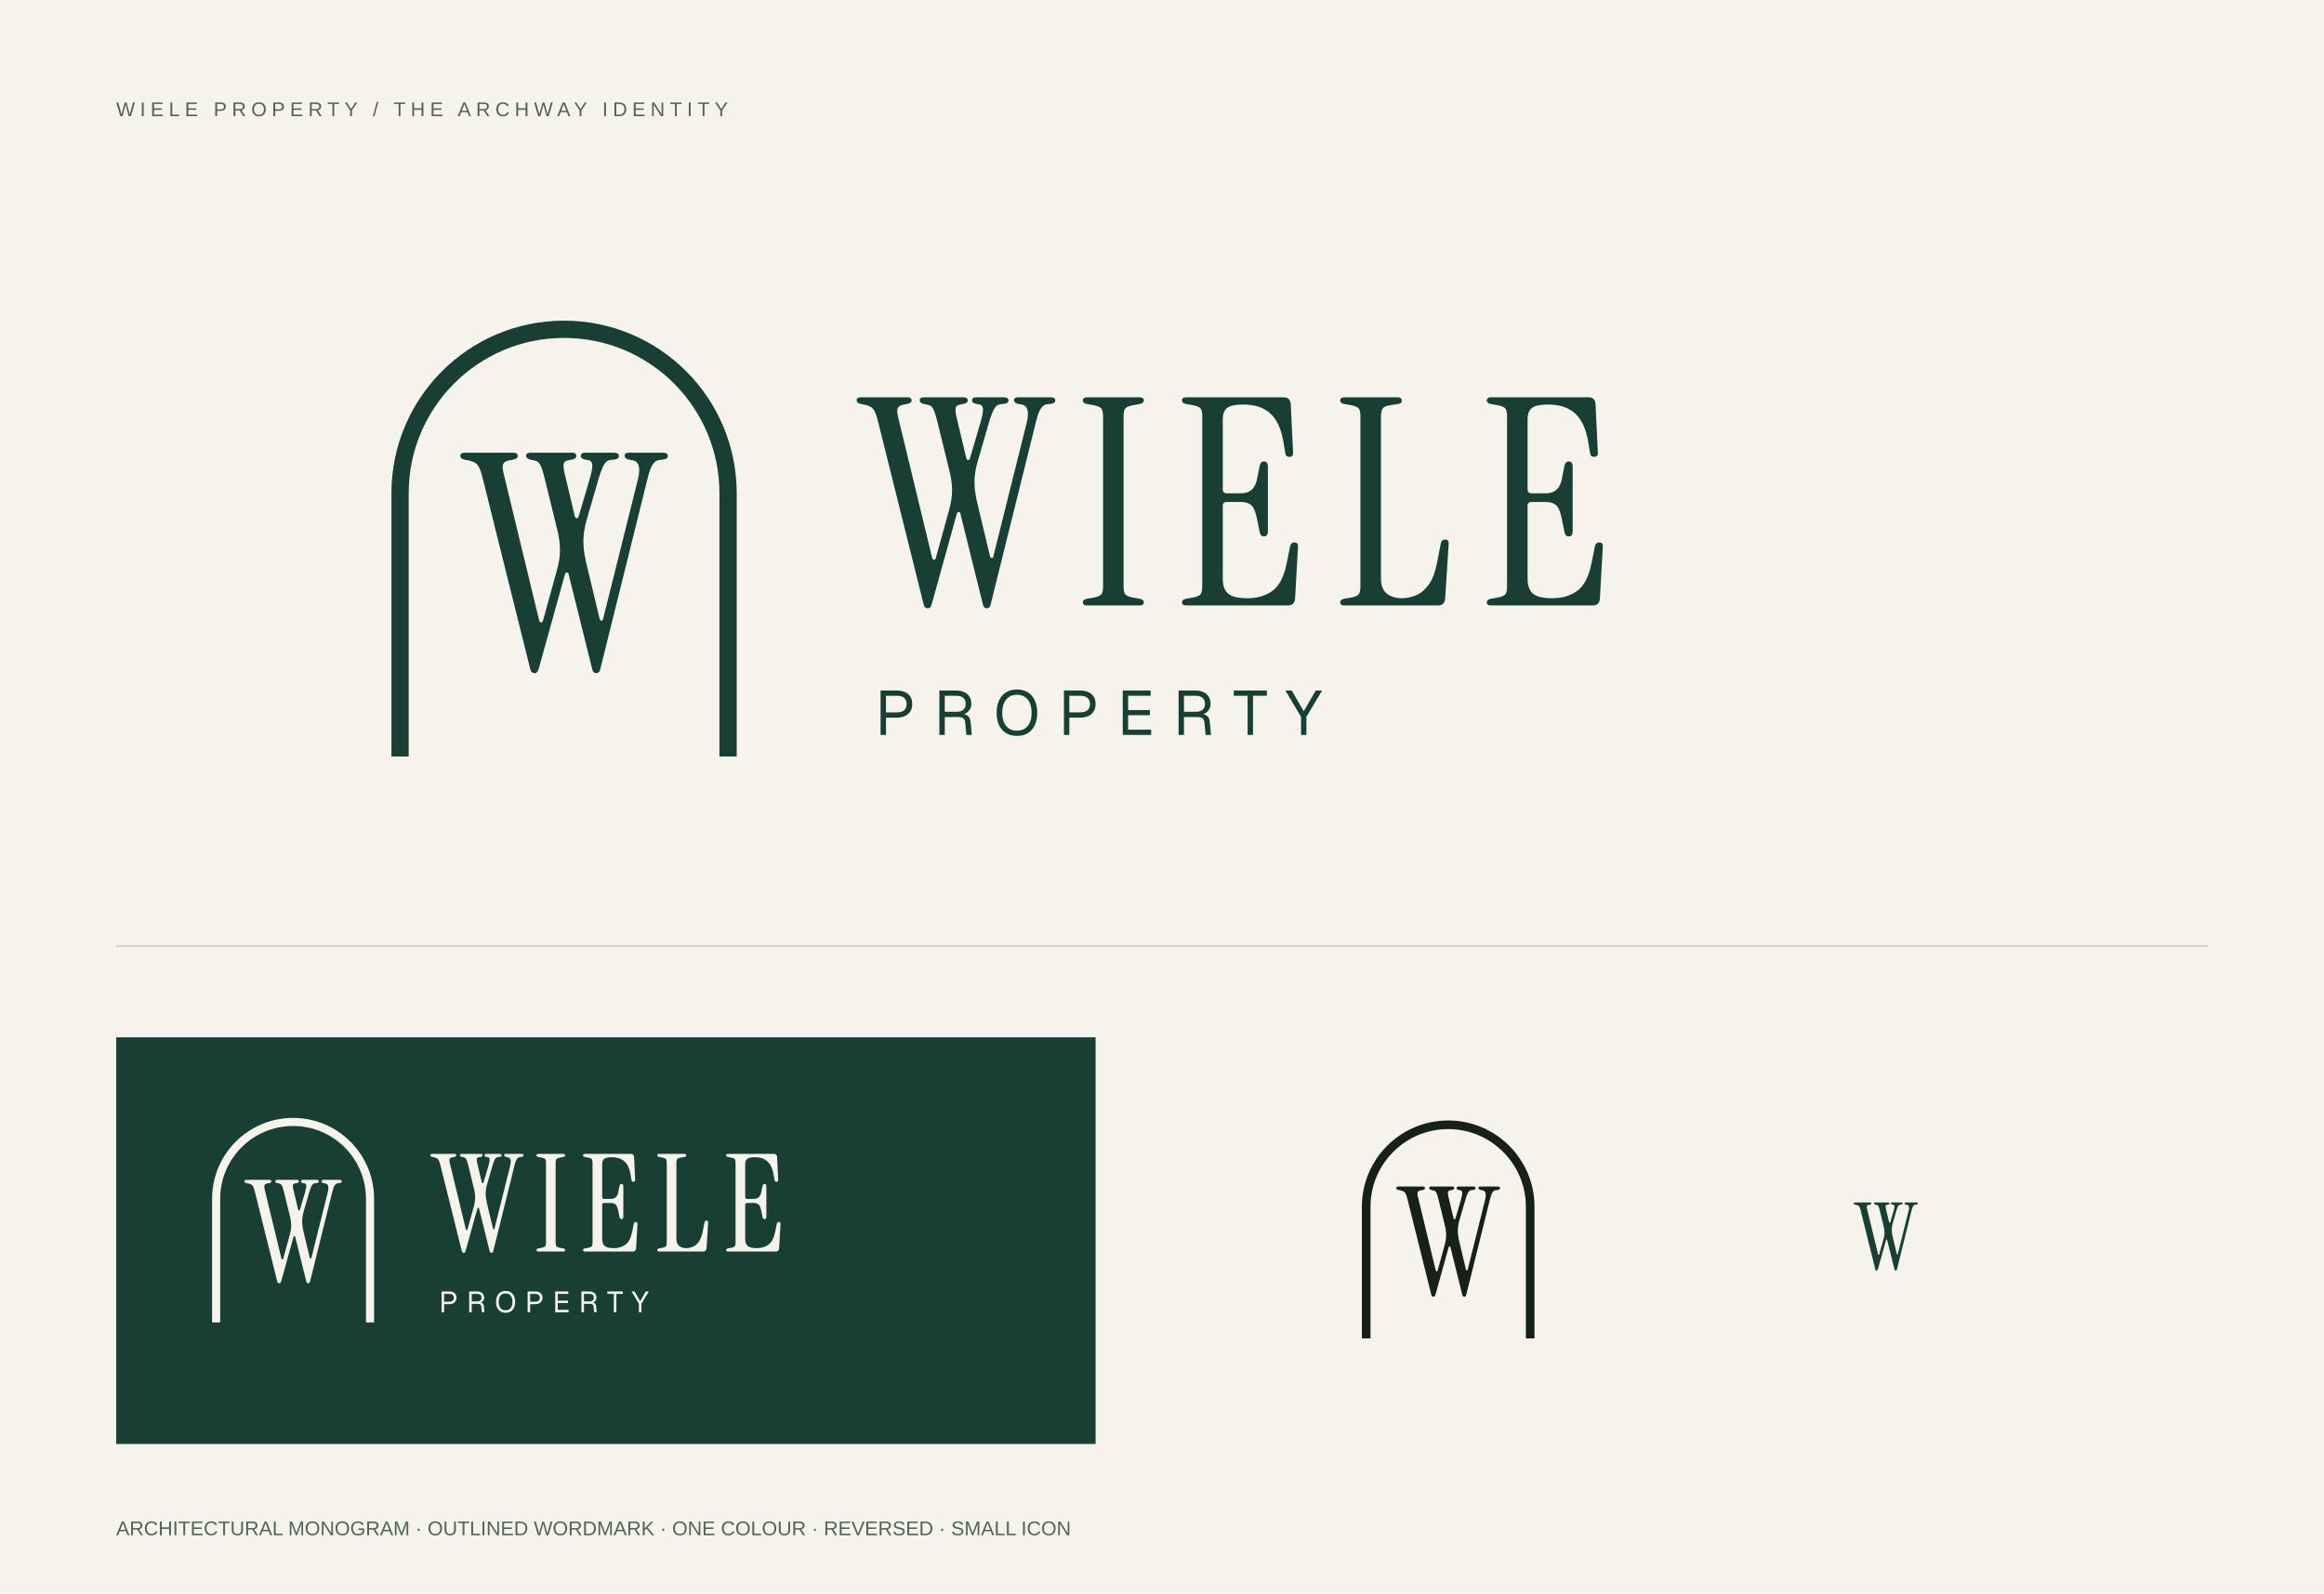
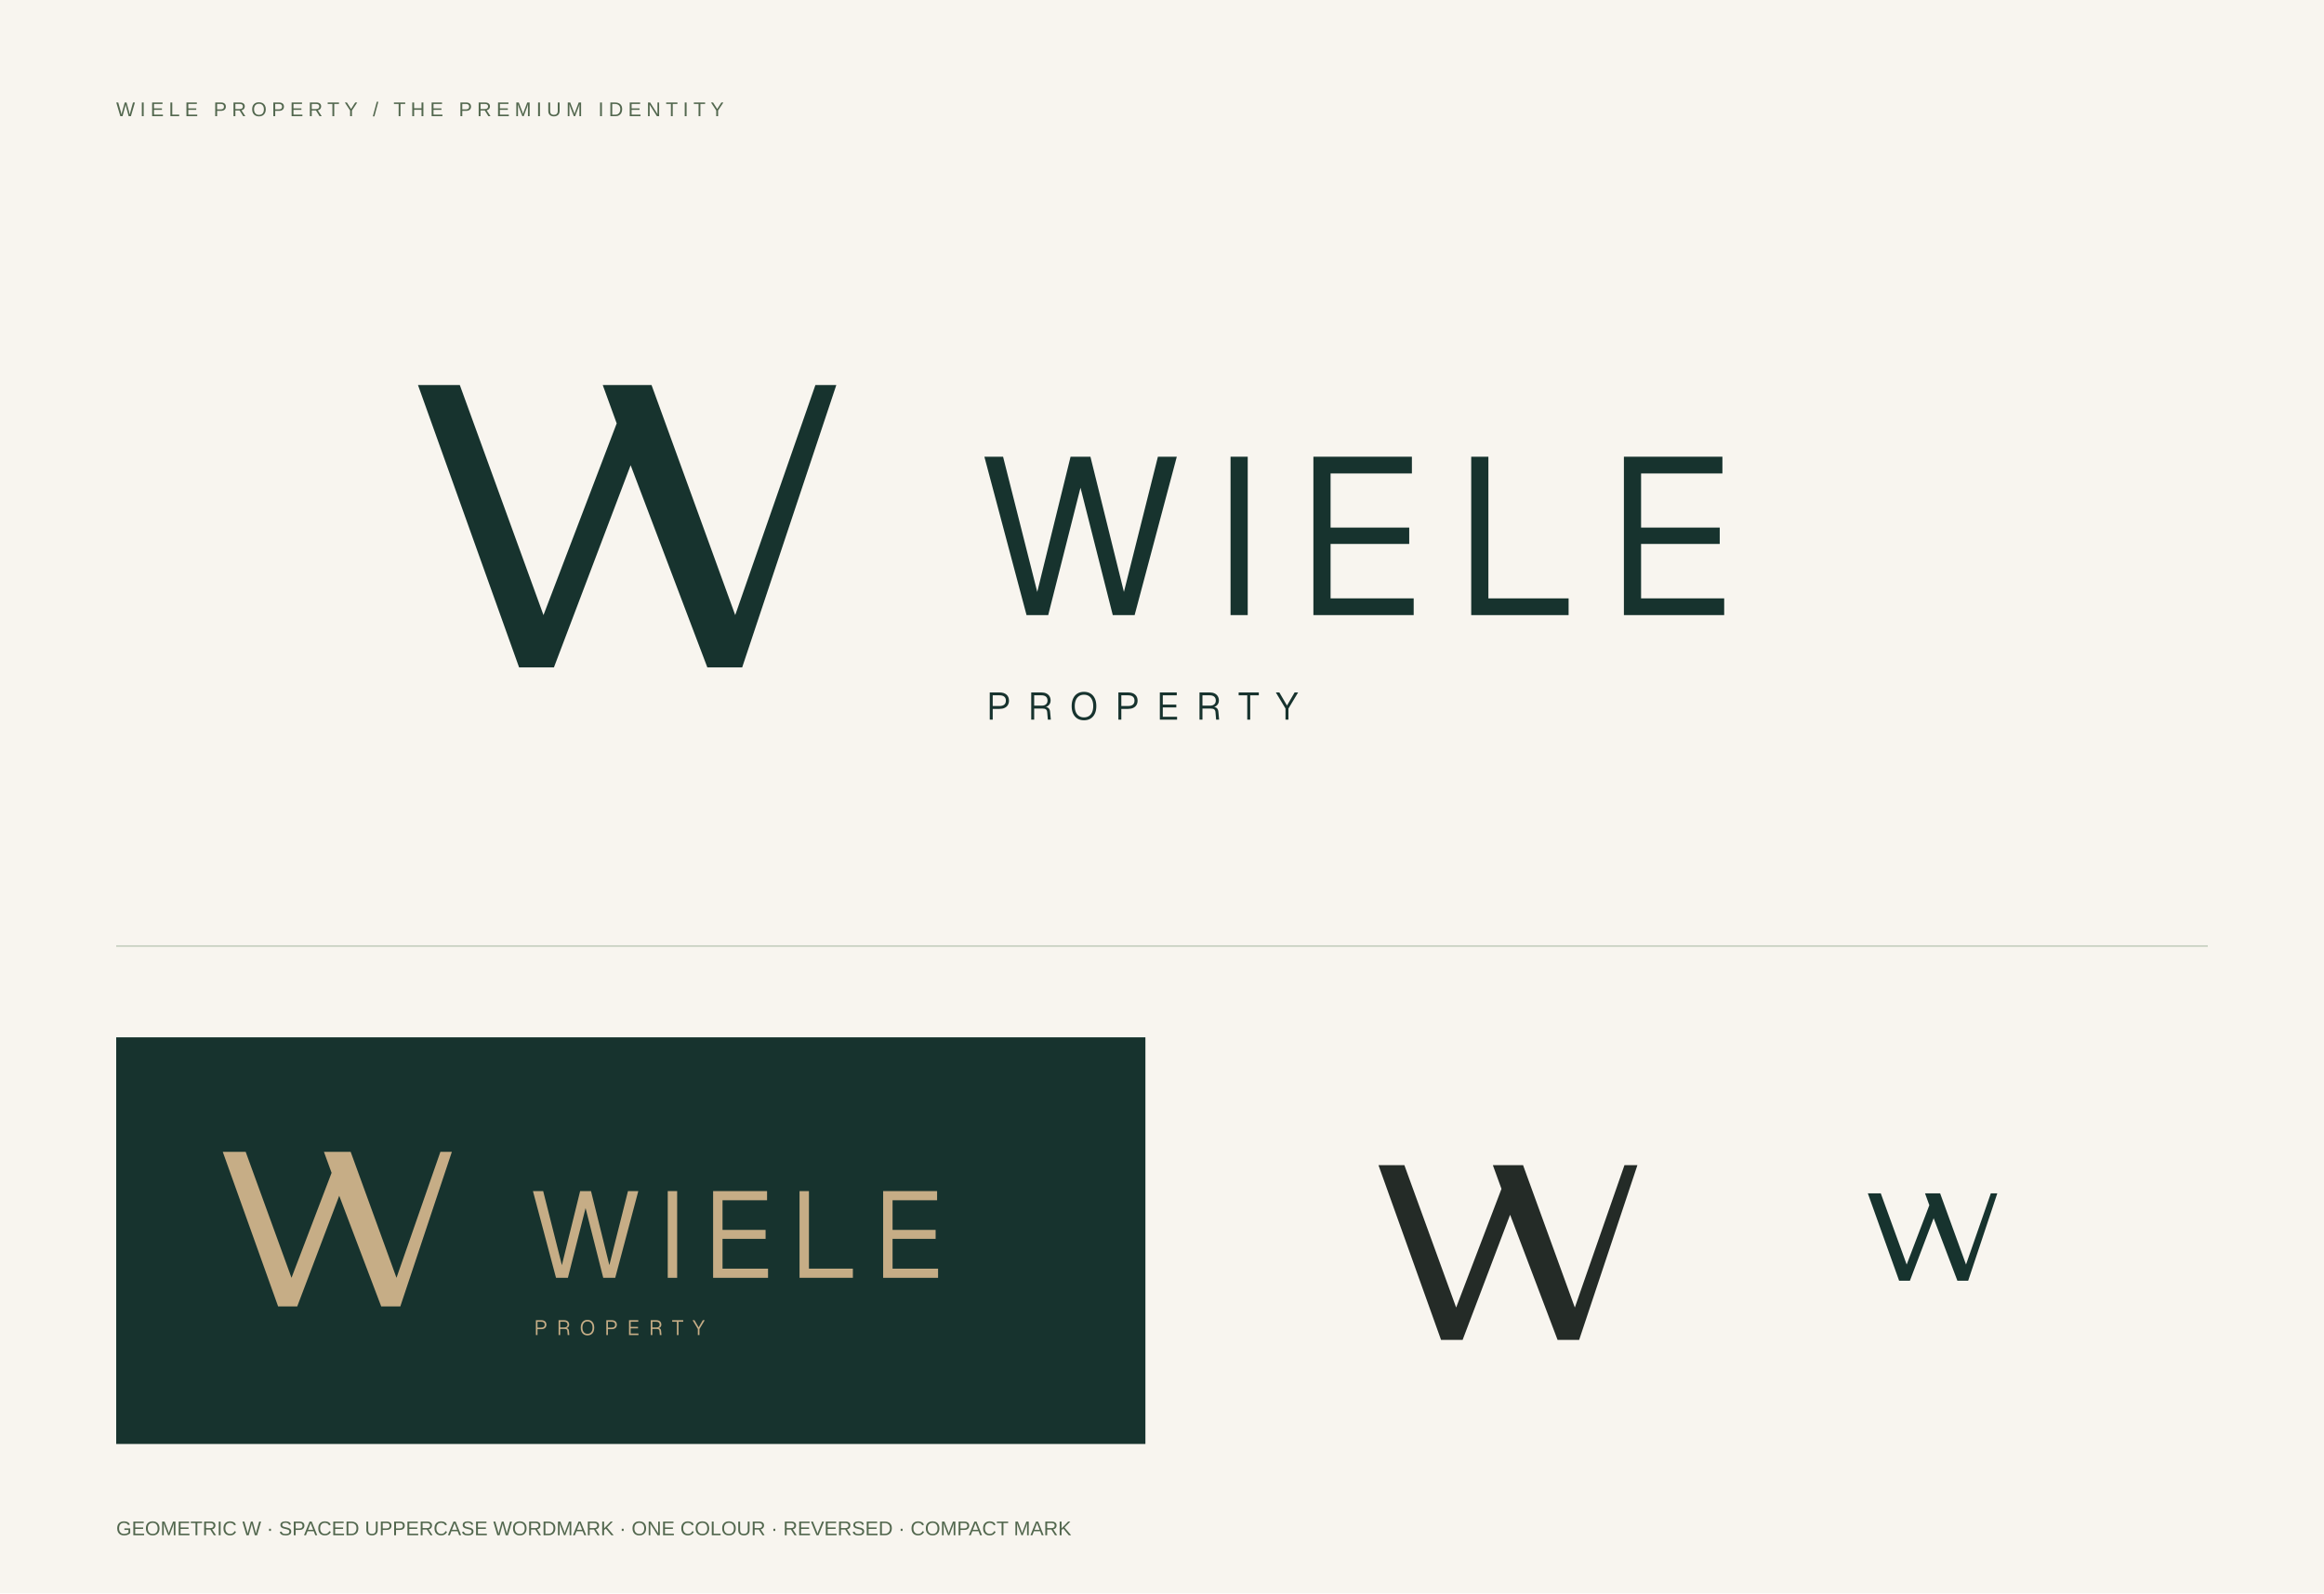
- <svg xmlns="http://www.w3.org/2000/svg" viewBox="0 0 1400 960" role="img" aria-label="Wiele Property new logo identity">
-   <rect width="1400" height="960" fill="#f6f3ed" />
-   <text x="70" y="70" font-family="Arial" font-size="12" letter-spacing="3" fill="#52674e">WIELE PROPERTY / THE ARCHWAY IDENTITY</text>
-   <g transform="translate(215 175) scale(2.6)" color="#193f35" fill="#193f35">
-     <path d="M10 108V47a38 38 0 0 1 76 0v61" fill="none" stroke="currentColor" stroke-width="4" />
-     <path d="M55.455 88.7Q55.175 88.7 54.895 88.49Q54.615 88.28 54.475 87.58L49.085 65.88Q49.015 65.32 48.665 65.355Q48.315 65.39 48.175 65.88L42.155 87.58Q41.945 88.28 41.7 88.49Q41.455 88.7 41.175 88.7Q40.895 88.7 40.58 88.49Q40.265 88.28 40.125 87.58L29.065 43.2Q28.575 41.24 27.98 40.47Q27.385 39.7 25.985 39.42L24.935 39.21Q23.955 39 23.955 38.3Q23.955 37.6 25.005 37.6H36.275Q37.255 37.6 37.255 38.37Q37.255 39 36.205 39.21L35.435 39.35Q34.245 39.56 33.93 40.155Q33.615 40.75 33.965 42.29L42.225 76.45Q42.365 76.94 42.68 76.94Q42.995 76.94 43.135 76.45L46.285 65.04Q47.055 62.38 47.055 60.14Q47.055 57.9 46.355 55.17L43.415 43.2Q42.925 41.24 42.47 40.4Q42.015 39.56 41.245 39.42L40.195 39.21Q39.215 39 39.215 38.3Q39.215 37.6 40.265 37.6H49.855Q50.835 37.6 50.835 38.37Q50.835 39 49.785 39.21L49.015 39.35Q48.105 39.49 47.93 40.12Q47.755 40.75 48.105 42.29L50.485 52.3Q50.625 52.79 50.94 52.79Q51.255 52.79 51.395 52.3L53.915 43.76Q54.685 41.1 54.51 40.26Q54.335 39.42 53.705 39.35L52.935 39.21Q51.885 39 51.885 38.37Q51.885 37.6 52.865 37.6H59.515Q60.705 37.6 60.705 38.37Q60.705 39.07 59.515 39.21L58.745 39.28Q57.835 39.35 57.24 40.4Q56.645 41.45 55.945 43.83L53.285 53.0Q52.515 55.59 52.48 57.865Q52.445 60.14 53.075 62.87L56.225 76.03Q56.365 76.52 56.68 76.52Q56.995 76.52 57.065 76.03L65.115 43.76Q66.095 39.7 63.855 39.35L63.085 39.21Q62.035 39 62.035 38.3Q62.035 37.6 63.015 37.6H70.855Q72.045 37.6 72.045 38.37Q72.045 39.07 70.855 39.21L70.085 39.28Q69.175 39.35 68.51 40.365Q67.845 41.38 67.285 43.83L56.435 87.58Q56.295 88.28 56.015 88.49Q55.735 88.7 55.455 88.7Z" />
-     <path d="M145.944 73.67Q145.676 73.67 145.408 73.469Q145.14 73.268 145.006 72.598L139.847 51.828Q139.78 51.292 139.445 51.325Q139.11 51.359 138.976 51.828L133.214 72.598Q133.013 73.268 132.779 73.469Q132.544 73.67 132.276 73.67Q132.008 73.67 131.707 73.469Q131.405 73.268 131.271 72.598L120.685 30.12Q120.216 28.244 119.647 27.507Q119.077 26.77 117.737 26.502L116.732 26.301Q115.794 26.1 115.794 25.43Q115.794 24.76 116.799 24.76H127.586Q128.524 24.76 128.524 25.497Q128.524 26.1 127.519 26.301L126.782 26.435Q125.643 26.636 125.341 27.205Q125.04 27.775 125.375 29.249L133.281 61.945Q133.415 62.414 133.716 62.414Q134.018 62.414 134.152 61.945L137.167 51.024Q137.904 48.478 137.904 46.334Q137.904 44.19 137.234 41.577L134.42 30.12Q133.951 28.244 133.516 27.44Q133.08 26.636 132.343 26.502L131.338 26.301Q130.4 26.1 130.4 25.43Q130.4 24.76 131.405 24.76H140.584Q141.522 24.76 141.522 25.497Q141.522 26.1 140.517 26.301L139.78 26.435Q138.909 26.569 138.742 27.172Q138.574 27.775 138.909 29.249L141.187 38.83Q141.321 39.299 141.623 39.299Q141.924 39.299 142.058 38.83L144.47 30.656Q145.207 28.11 145.04 27.306Q144.872 26.502 144.269 26.435L143.532 26.301Q142.527 26.1 142.527 25.497Q142.527 24.76 143.465 24.76H149.83Q150.969 24.76 150.969 25.497Q150.969 26.167 149.83 26.301L149.093 26.368Q148.222 26.435 147.653 27.44Q147.083 28.445 146.413 30.723L143.867 39.5Q143.13 41.979 143.096 44.157Q143.063 46.334 143.666 48.947L146.681 61.543Q146.815 62.012 147.117 62.012Q147.418 62.012 147.485 61.543L155.19 30.656Q156.128 26.77 153.984 26.435L153.247 26.301Q152.242 26.1 152.242 25.43Q152.242 24.76 153.18 24.76H160.684Q161.823 24.76 161.823 25.497Q161.823 26.167 160.684 26.301L159.947 26.368Q159.076 26.435 158.44 27.406Q157.803 28.378 157.267 30.723L146.882 72.598Q146.748 73.268 146.48 73.469Q146.212 73.67 145.944 73.67Z" />
-     <path d="M169.195 73.0Q168.19 73.0 168.19 72.263Q168.19 71.66 169.061 71.459L170.602 71.191Q172.009 70.923 172.445 70.454Q172.88 69.985 172.88 68.578V29.182Q172.88 27.775 172.445 27.306Q172.009 26.837 170.602 26.569L169.061 26.301Q168.19 26.1 168.19 25.497Q168.19 24.76 169.195 24.76H181.322Q182.327 24.76 182.327 25.497Q182.327 26.1 181.456 26.301L179.915 26.569Q178.508 26.837 178.072 27.306Q177.637 27.775 177.637 29.182V68.578Q177.637 69.985 178.072 70.454Q178.508 70.923 179.915 71.191L181.456 71.459Q182.327 71.66 182.327 72.263Q182.327 73.0 181.322 73.0Z" />
-     <path d="M192.178 73.0Q191.173 73.0 191.173 72.263Q191.173 71.66 192.044 71.459L193.585 71.191Q194.992 70.923 195.428 70.454Q195.863 69.985 195.863 68.578V29.182Q195.863 27.775 195.428 27.306Q194.992 26.837 193.585 26.569L192.044 26.301Q191.173 26.1 191.173 25.497Q191.173 24.76 192.178 24.76H214.69Q216.231 24.76 216.365 26.301L216.901 37.423Q217.035 38.562 216.03 38.562Q215.226 38.562 215.092 37.691L214.69 35.212Q213.953 30.656 211.675 28.545Q209.397 26.435 205.377 26.435Q202.697 26.435 201.659 27.205Q200.62 27.976 200.62 29.919V46.066Q200.62 47.004 201.558 47.004H204.908Q207.856 47.004 208.526 43.855L209.196 40.505Q209.464 39.5 210.335 39.634Q211.072 39.768 211.072 40.773V55.848Q211.072 56.853 210.335 56.987Q209.464 57.121 209.196 56.116L208.526 52.833Q208.057 50.488 207.22 49.751Q206.382 49.014 204.841 49.014H201.558Q200.62 49.014 200.62 49.952V66.769Q200.62 69.181 201.86 70.253Q203.099 71.325 206.382 71.325Q209.732 71.325 212.111 69.617Q214.489 67.908 215.427 63.218L216.231 59.265Q216.432 58.394 217.236 58.394Q218.174 58.394 218.04 59.533L217.37 71.459Q217.236 73.0 215.695 73.0Z" />
-     <path d="M228.829 73.0Q227.824 73.0 227.824 72.263Q227.824 71.66 228.695 71.459L230.236 71.191Q231.643 70.923 232.079 70.454Q232.514 69.985 232.514 68.578V29.182Q232.514 27.775 232.079 27.306Q231.643 26.837 230.236 26.569L228.695 26.301Q227.824 26.1 227.824 25.497Q227.824 24.76 228.829 24.76H241.09Q242.095 24.76 242.095 25.564Q242.095 26.167 241.358 26.301L239.549 26.569Q238.142 26.77 237.707 27.306Q237.271 27.842 237.271 29.249V66.769Q237.271 69.181 238.645 70.253Q240.018 71.325 242.095 71.325Q243.636 71.325 245.278 70.689Q246.919 70.052 248.259 68.276Q249.599 66.501 250.269 63.084L251.14 58.595Q251.341 57.724 252.145 57.724Q253.083 57.724 252.949 58.863L252.145 71.459Q252.011 73.0 250.47 73.0Z" />
-     <path d="M262.8 73.0Q261.795 73.0 261.795 72.263Q261.795 71.66 262.666 71.459L264.207 71.191Q265.614 70.923 266.05 70.454Q266.485 69.985 266.485 68.578V29.182Q266.485 27.775 266.05 27.306Q265.614 26.837 264.207 26.569L262.666 26.301Q261.795 26.1 261.795 25.497Q261.795 24.76 262.8 24.76H285.312Q286.853 24.76 286.987 26.301L287.523 37.423Q287.657 38.562 286.652 38.562Q285.848 38.562 285.714 37.691L285.312 35.212Q284.575 30.656 282.297 28.545Q280.019 26.435 275.999 26.435Q273.319 26.435 272.281 27.205Q271.242 27.976 271.242 29.919V46.066Q271.242 47.004 272.18 47.004H275.53Q278.478 47.004 279.148 43.855L279.818 40.505Q280.086 39.5 280.957 39.634Q281.694 39.768 281.694 40.773V55.848Q281.694 56.853 280.957 56.987Q280.086 57.121 279.818 56.116L279.148 52.833Q278.679 50.488 277.841 49.751Q277.004 49.014 275.463 49.014H272.18Q271.242 49.014 271.242 49.952V66.769Q271.242 69.181 272.482 70.253Q273.721 71.325 277.004 71.325Q280.354 71.325 282.733 69.617Q285.111 67.908 286.049 63.218L286.853 59.265Q287.054 58.394 287.858 58.394Q288.796 58.394 288.662 59.533L287.992 71.459Q287.858 73.0 286.317 73.0Z" />
-     <path d="M121.334 103.0V92.705H125.031Q126.757 92.705 127.714 93.531Q128.671 94.358 128.671 95.823Q128.671 96.808 128.236 97.526Q127.801 98.244 126.989 98.621Q126.177 98.998 125.031 98.998H122.581V103.0ZM122.581 97.78H125.031Q126.192 97.78 126.779 97.287Q127.366 96.794 127.366 95.823Q127.366 94.88 126.779 94.401Q126.192 93.923 125.031 93.923H122.581Z" />
-     <path d="M134.959 103.0V92.705H138.859Q139.947 92.705 140.73 93.082Q141.513 93.459 141.941 94.162Q142.369 94.865 142.369 95.823Q142.369 96.519 142.042 97.062Q141.716 97.606 141.209 97.925Q140.701 98.244 140.15 98.273L140.063 98.142Q141.006 98.142 141.549 98.578Q142.093 99.013 142.18 99.969L142.47 103.0H141.209L140.947 100.1Q140.889 99.462 140.491 99.157Q140.092 98.853 139.193 98.853H136.206V103.0ZM136.206 97.635H139.019Q139.962 97.635 140.512 97.156Q141.064 96.678 141.064 95.793Q141.064 94.894 140.498 94.409Q139.933 93.923 138.859 93.923H136.206Z" />
-     <path d="M152.919 103.232Q151.455 103.232 150.404 102.587Q149.352 101.942 148.787 100.738Q148.221 99.534 148.221 97.867Q148.221 96.2 148.787 94.989Q149.352 93.778 150.404 93.125Q151.455 92.473 152.919 92.473Q154.398 92.473 155.45 93.125Q156.501 93.778 157.066 94.989Q157.632 96.2 157.632 97.867Q157.632 99.534 157.066 100.738Q156.501 101.942 155.45 102.587Q154.398 103.232 152.919 103.232ZM152.919 102.014Q153.992 102.014 154.754 101.521Q155.515 101.028 155.921 100.1Q156.327 99.172 156.327 97.867Q156.327 96.562 155.921 95.627Q155.515 94.692 154.754 94.191Q153.992 93.691 152.919 93.691Q151.861 93.691 151.1 94.191Q150.338 94.692 149.933 95.627Q149.526 96.562 149.526 97.867Q149.526 99.172 149.933 100.1Q150.338 101.028 151.1 101.521Q151.861 102.014 152.919 102.014Z" />
-     <path d="M163.819 103.0V92.705H167.516Q169.242 92.705 170.198 93.531Q171.155 94.358 171.155 95.823Q171.155 96.808 170.72 97.526Q170.285 98.244 169.474 98.621Q168.661 98.998 167.516 98.998H165.065V103.0ZM165.065 97.78H167.516Q168.676 97.78 169.263 97.287Q169.851 96.794 169.851 95.823Q169.851 94.88 169.263 94.401Q168.676 93.923 167.516 93.923H165.065Z" />
-     <path d="M177.444 103.0V92.705H183.91V93.923H178.69V97.243H183.737V98.433H178.69V101.782H184.026V103.0Z" />
-     <path d="M190.387 103.0V92.705H194.287Q195.375 92.705 196.158 93.082Q196.941 93.459 197.369 94.162Q197.797 94.865 197.797 95.823Q197.797 96.519 197.47 97.062Q197.144 97.606 196.637 97.925Q196.129 98.244 195.578 98.273L195.491 98.142Q196.434 98.142 196.977 98.578Q197.521 99.013 197.608 99.969L197.898 103.0H196.637L196.375 100.1Q196.317 99.462 195.919 99.157Q195.52 98.853 194.621 98.853H191.634V103.0ZM191.634 97.635H194.447Q195.389 97.635 195.94 97.156Q196.492 96.678 196.492 95.793Q196.492 94.894 195.926 94.409Q195.361 93.923 194.287 93.923H191.634Z" />
-     <path d="M206.375 103.0V93.923H203.171V92.705H210.827V93.923H207.622V103.0Z" />
-     <path d="M218.754 103.0V98.795L215.114 92.705H216.593L219.377 97.519L222.161 92.705H223.64L220 98.795V103.0Z" />
+ <svg xmlns="http://www.w3.org/2000/svg" viewBox="0 0 1400 960" role="img" aria-label="Wiele Property premium logo identity">
+   <rect width="1400" height="960" fill="#f8f5ef" />
+   <text x="70" y="70" font-family="Arial" font-size="12" letter-spacing="3" fill="#52674e">WIELE PROPERTY / THE PREMIUM IDENTITY</text>
+   <g transform="translate(235 190) scale(2.1)" fill="#17332e">
+     <path d="M8 20H20L44 86L65 31L61 20H75L99 86L122 20H128L101 101H91L69 43L47 101H37Z" />
+     <path d="M182.571 86.0 170.475 40.56H175.84L185.643 79.355L195.2 40.56H200.896L210.507 79.355L220.256 40.56H225.675L213.579 86.0H207.307L198.048 49.456L188.789 86.0Z" />
+     <path d="M241.091 86.0V40.56H246.019V86.0Z" />
+     <path d="M264.859 86.0V40.56H293.115V45.36H269.787V60.891H292.347V65.584H269.787V81.2H293.627V86.0Z" />
+     <path d="M310.131 86.0V40.56H315.059V83.643L312.691 81.2H338.067V86.0Z" />
+     <path d="M353.931 86.0V40.56H382.187V45.36H358.859V60.891H381.419V65.584H358.859V81.2H382.699V86.0Z" />
+     <path d="M172.019 116.0V108.19H174.791Q176.089 108.19 176.811 108.813Q177.532 109.437 177.532 110.537Q177.532 111.272 177.205 111.808Q176.878 112.344 176.265 112.628Q175.653 112.911 174.791 112.911H172.866V116.0ZM172.866 112.086H174.791Q175.706 112.086 176.176 111.694Q176.645 111.301 176.645 110.537Q176.645 109.787 176.176 109.401Q175.706 109.015 174.791 109.015H172.866Z" />
+     <path d="M183.914 116.0V108.19H186.822Q187.651 108.19 188.243 108.472Q188.835 108.755 189.156 109.282Q189.477 109.809 189.477 110.533Q189.477 111.066 189.229 111.483Q188.982 111.899 188.587 112.144Q188.193 112.39 187.748 112.42L187.684 112.319Q188.426 112.319 188.845 112.658Q189.264 112.997 189.328 113.727L189.541 116.0H188.683L188.49 113.811Q188.446 113.298 188.123 113.053Q187.799 112.808 187.082 112.808H184.761V116.0ZM184.761 111.983H186.943Q187.702 111.983 188.146 111.602Q188.589 111.221 188.589 110.515Q188.589 109.789 188.138 109.402Q187.687 109.015 186.818 109.015H184.761Z" />
+     <path d="M199.047 116.176Q197.947 116.176 197.156 115.686Q196.365 115.195 195.94 114.282Q195.514 113.369 195.514 112.106Q195.514 110.841 195.94 109.923Q196.365 109.006 197.156 108.51Q197.947 108.014 199.047 108.014Q200.156 108.014 200.947 108.51Q201.738 109.006 202.164 109.923Q202.589 110.841 202.589 112.106Q202.589 113.369 202.164 114.282Q201.738 115.195 200.947 115.686Q200.156 116.176 199.047 116.176ZM199.047 115.347Q199.881 115.347 200.474 114.961Q201.067 114.574 201.385 113.848Q201.702 113.122 201.702 112.106Q201.702 111.088 201.385 110.358Q201.067 109.627 200.474 109.235Q199.881 108.843 199.047 108.843Q198.224 108.843 197.63 109.235Q197.036 109.627 196.719 110.358Q196.401 111.088 196.401 112.106Q196.401 113.122 196.719 113.848Q197.036 114.574 197.63 114.961Q198.224 115.347 199.047 115.347Z" />
+     <path d="M208.914 116.0V108.19H211.686Q212.984 108.19 213.706 108.813Q214.427 109.437 214.427 110.537Q214.427 111.272 214.1 111.808Q213.773 112.344 213.16 112.628Q212.548 112.911 211.686 112.911H209.761V116.0ZM209.761 112.086H211.686Q212.601 112.086 213.071 111.694Q213.54 111.301 213.54 110.537Q213.54 109.787 213.071 109.401Q212.601 109.015 211.686 109.015H209.761Z" />
+     <path d="M220.809 116.0V108.19H225.666V109.015H221.656V111.684H225.534V112.491H221.656V115.175H225.754V116.0Z" />
+     <path d="M232.187 116.0V108.19H235.095Q235.924 108.19 236.516 108.472Q237.108 108.755 237.429 109.282Q237.75 109.809 237.75 110.533Q237.75 111.066 237.502 111.483Q237.255 111.899 236.86 112.144Q236.466 112.39 236.021 112.42L235.957 112.319Q236.699 112.319 237.118 112.658Q237.537 112.997 237.601 113.727L237.814 116.0H236.956L236.763 113.811Q236.719 113.298 236.396 113.053Q236.072 112.808 235.355 112.808H233.034V116.0ZM233.034 111.983H235.216Q235.975 111.983 236.419 111.602Q236.862 111.221 236.862 110.515Q236.862 109.789 236.411 109.402Q235.96 109.015 235.091 109.015H233.034Z" />
+     <path d="M245.888 116.0V109.015H243.419V108.19H249.205V109.015H246.735V116.0Z" />
+     <path d="M256.857 116.0V112.81L254.085 108.19H255.09L257.281 111.948L259.47 108.19H260.474L257.704 112.81V116.0Z" />
  </g>
  <line x1="70" y1="570" x2="1330" y2="570" stroke="#c9d1c2" />
-   <rect x="70" y="625" width="590" height="245" fill="#193f35" />
-   <g transform="translate(118 665) scale(1.22)" color="#f6f3ed" fill="#f6f3ed">
-     <path d="M10 108V47a38 38 0 0 1 76 0v61" fill="none" stroke="currentColor" stroke-width="4" />
-     <path d="M55.455 88.7Q55.175 88.7 54.895 88.49Q54.615 88.28 54.475 87.58L49.085 65.88Q49.015 65.32 48.665 65.355Q48.315 65.39 48.175 65.88L42.155 87.58Q41.945 88.28 41.7 88.49Q41.455 88.7 41.175 88.7Q40.895 88.7 40.58 88.49Q40.265 88.28 40.125 87.58L29.065 43.2Q28.575 41.24 27.98 40.47Q27.385 39.7 25.985 39.42L24.935 39.21Q23.955 39 23.955 38.3Q23.955 37.6 25.005 37.6H36.275Q37.255 37.6 37.255 38.37Q37.255 39 36.205 39.21L35.435 39.35Q34.245 39.56 33.93 40.155Q33.615 40.75 33.965 42.29L42.225 76.45Q42.365 76.94 42.68 76.94Q42.995 76.94 43.135 76.45L46.285 65.04Q47.055 62.38 47.055 60.14Q47.055 57.9 46.355 55.17L43.415 43.2Q42.925 41.24 42.47 40.4Q42.015 39.56 41.245 39.42L40.195 39.21Q39.215 39 39.215 38.3Q39.215 37.6 40.265 37.6H49.855Q50.835 37.6 50.835 38.37Q50.835 39 49.785 39.21L49.015 39.35Q48.105 39.49 47.93 40.12Q47.755 40.75 48.105 42.29L50.485 52.3Q50.625 52.79 50.94 52.79Q51.255 52.79 51.395 52.3L53.915 43.76Q54.685 41.1 54.51 40.26Q54.335 39.42 53.705 39.35L52.935 39.21Q51.885 39 51.885 38.37Q51.885 37.6 52.865 37.6H59.515Q60.705 37.6 60.705 38.37Q60.705 39.07 59.515 39.21L58.745 39.28Q57.835 39.35 57.24 40.4Q56.645 41.45 55.945 43.83L53.285 53.0Q52.515 55.59 52.48 57.865Q52.445 60.14 53.075 62.87L56.225 76.03Q56.365 76.52 56.68 76.52Q56.995 76.52 57.065 76.03L65.115 43.76Q66.095 39.7 63.855 39.35L63.085 39.21Q62.035 39 62.035 38.3Q62.035 37.6 63.015 37.6H70.855Q72.045 37.6 72.045 38.37Q72.045 39.07 70.855 39.21L70.085 39.28Q69.175 39.35 68.51 40.365Q67.845 41.38 67.285 43.83L56.435 87.58Q56.295 88.28 56.015 88.49Q55.735 88.7 55.455 88.7Z" />
-     <path d="M145.944 73.67Q145.676 73.67 145.408 73.469Q145.14 73.268 145.006 72.598L139.847 51.828Q139.78 51.292 139.445 51.325Q139.11 51.359 138.976 51.828L133.214 72.598Q133.013 73.268 132.779 73.469Q132.544 73.67 132.276 73.67Q132.008 73.67 131.707 73.469Q131.405 73.268 131.271 72.598L120.685 30.12Q120.216 28.244 119.647 27.507Q119.077 26.77 117.737 26.502L116.732 26.301Q115.794 26.1 115.794 25.43Q115.794 24.76 116.799 24.76H127.586Q128.524 24.76 128.524 25.497Q128.524 26.1 127.519 26.301L126.782 26.435Q125.643 26.636 125.341 27.205Q125.04 27.775 125.375 29.249L133.281 61.945Q133.415 62.414 133.716 62.414Q134.018 62.414 134.152 61.945L137.167 51.024Q137.904 48.478 137.904 46.334Q137.904 44.19 137.234 41.577L134.42 30.12Q133.951 28.244 133.516 27.44Q133.08 26.636 132.343 26.502L131.338 26.301Q130.4 26.1 130.4 25.43Q130.4 24.76 131.405 24.76H140.584Q141.522 24.76 141.522 25.497Q141.522 26.1 140.517 26.301L139.78 26.435Q138.909 26.569 138.742 27.172Q138.574 27.775 138.909 29.249L141.187 38.83Q141.321 39.299 141.623 39.299Q141.924 39.299 142.058 38.83L144.47 30.656Q145.207 28.11 145.04 27.306Q144.872 26.502 144.269 26.435L143.532 26.301Q142.527 26.1 142.527 25.497Q142.527 24.76 143.465 24.76H149.83Q150.969 24.76 150.969 25.497Q150.969 26.167 149.83 26.301L149.093 26.368Q148.222 26.435 147.653 27.44Q147.083 28.445 146.413 30.723L143.867 39.5Q143.13 41.979 143.096 44.157Q143.063 46.334 143.666 48.947L146.681 61.543Q146.815 62.012 147.117 62.012Q147.418 62.012 147.485 61.543L155.19 30.656Q156.128 26.77 153.984 26.435L153.247 26.301Q152.242 26.1 152.242 25.43Q152.242 24.76 153.18 24.76H160.684Q161.823 24.76 161.823 25.497Q161.823 26.167 160.684 26.301L159.947 26.368Q159.076 26.435 158.44 27.406Q157.803 28.378 157.267 30.723L146.882 72.598Q146.748 73.268 146.48 73.469Q146.212 73.67 145.944 73.67Z" />
-     <path d="M169.195 73.0Q168.19 73.0 168.19 72.263Q168.19 71.66 169.061 71.459L170.602 71.191Q172.009 70.923 172.445 70.454Q172.88 69.985 172.88 68.578V29.182Q172.88 27.775 172.445 27.306Q172.009 26.837 170.602 26.569L169.061 26.301Q168.19 26.1 168.19 25.497Q168.19 24.76 169.195 24.76H181.322Q182.327 24.76 182.327 25.497Q182.327 26.1 181.456 26.301L179.915 26.569Q178.508 26.837 178.072 27.306Q177.637 27.775 177.637 29.182V68.578Q177.637 69.985 178.072 70.454Q178.508 70.923 179.915 71.191L181.456 71.459Q182.327 71.66 182.327 72.263Q182.327 73.0 181.322 73.0Z" />
-     <path d="M192.178 73.0Q191.173 73.0 191.173 72.263Q191.173 71.66 192.044 71.459L193.585 71.191Q194.992 70.923 195.428 70.454Q195.863 69.985 195.863 68.578V29.182Q195.863 27.775 195.428 27.306Q194.992 26.837 193.585 26.569L192.044 26.301Q191.173 26.1 191.173 25.497Q191.173 24.76 192.178 24.76H214.69Q216.231 24.76 216.365 26.301L216.901 37.423Q217.035 38.562 216.03 38.562Q215.226 38.562 215.092 37.691L214.69 35.212Q213.953 30.656 211.675 28.545Q209.397 26.435 205.377 26.435Q202.697 26.435 201.659 27.205Q200.62 27.976 200.62 29.919V46.066Q200.62 47.004 201.558 47.004H204.908Q207.856 47.004 208.526 43.855L209.196 40.505Q209.464 39.5 210.335 39.634Q211.072 39.768 211.072 40.773V55.848Q211.072 56.853 210.335 56.987Q209.464 57.121 209.196 56.116L208.526 52.833Q208.057 50.488 207.22 49.751Q206.382 49.014 204.841 49.014H201.558Q200.62 49.014 200.62 49.952V66.769Q200.62 69.181 201.86 70.253Q203.099 71.325 206.382 71.325Q209.732 71.325 212.111 69.617Q214.489 67.908 215.427 63.218L216.231 59.265Q216.432 58.394 217.236 58.394Q218.174 58.394 218.04 59.533L217.37 71.459Q217.236 73.0 215.695 73.0Z" />
-     <path d="M228.829 73.0Q227.824 73.0 227.824 72.263Q227.824 71.66 228.695 71.459L230.236 71.191Q231.643 70.923 232.079 70.454Q232.514 69.985 232.514 68.578V29.182Q232.514 27.775 232.079 27.306Q231.643 26.837 230.236 26.569L228.695 26.301Q227.824 26.1 227.824 25.497Q227.824 24.76 228.829 24.76H241.09Q242.095 24.76 242.095 25.564Q242.095 26.167 241.358 26.301L239.549 26.569Q238.142 26.77 237.707 27.306Q237.271 27.842 237.271 29.249V66.769Q237.271 69.181 238.645 70.253Q240.018 71.325 242.095 71.325Q243.636 71.325 245.278 70.689Q246.919 70.052 248.259 68.276Q249.599 66.501 250.269 63.084L251.14 58.595Q251.341 57.724 252.145 57.724Q253.083 57.724 252.949 58.863L252.145 71.459Q252.011 73.0 250.47 73.0Z" />
-     <path d="M262.8 73.0Q261.795 73.0 261.795 72.263Q261.795 71.66 262.666 71.459L264.207 71.191Q265.614 70.923 266.05 70.454Q266.485 69.985 266.485 68.578V29.182Q266.485 27.775 266.05 27.306Q265.614 26.837 264.207 26.569L262.666 26.301Q261.795 26.1 261.795 25.497Q261.795 24.76 262.8 24.76H285.312Q286.853 24.76 286.987 26.301L287.523 37.423Q287.657 38.562 286.652 38.562Q285.848 38.562 285.714 37.691L285.312 35.212Q284.575 30.656 282.297 28.545Q280.019 26.435 275.999 26.435Q273.319 26.435 272.281 27.205Q271.242 27.976 271.242 29.919V46.066Q271.242 47.004 272.18 47.004H275.53Q278.478 47.004 279.148 43.855L279.818 40.505Q280.086 39.5 280.957 39.634Q281.694 39.768 281.694 40.773V55.848Q281.694 56.853 280.957 56.987Q280.086 57.121 279.818 56.116L279.148 52.833Q278.679 50.488 277.841 49.751Q277.004 49.014 275.463 49.014H272.18Q271.242 49.014 271.242 49.952V66.769Q271.242 69.181 272.482 70.253Q273.721 71.325 277.004 71.325Q280.354 71.325 282.733 69.617Q285.111 67.908 286.049 63.218L286.853 59.265Q287.054 58.394 287.858 58.394Q288.796 58.394 288.662 59.533L287.992 71.459Q287.858 73.0 286.317 73.0Z" />
-     <path d="M121.334 103.0V92.705H125.031Q126.757 92.705 127.714 93.531Q128.671 94.358 128.671 95.823Q128.671 96.808 128.236 97.526Q127.801 98.244 126.989 98.621Q126.177 98.998 125.031 98.998H122.581V103.0ZM122.581 97.78H125.031Q126.192 97.78 126.779 97.287Q127.366 96.794 127.366 95.823Q127.366 94.88 126.779 94.401Q126.192 93.923 125.031 93.923H122.581Z" />
-     <path d="M134.959 103.0V92.705H138.859Q139.947 92.705 140.73 93.082Q141.513 93.459 141.941 94.162Q142.369 94.865 142.369 95.823Q142.369 96.519 142.042 97.062Q141.716 97.606 141.209 97.925Q140.701 98.244 140.15 98.273L140.063 98.142Q141.006 98.142 141.549 98.578Q142.093 99.013 142.18 99.969L142.47 103.0H141.209L140.947 100.1Q140.889 99.462 140.491 99.157Q140.092 98.853 139.193 98.853H136.206V103.0ZM136.206 97.635H139.019Q139.962 97.635 140.512 97.156Q141.064 96.678 141.064 95.793Q141.064 94.894 140.498 94.409Q139.933 93.923 138.859 93.923H136.206Z" />
-     <path d="M152.919 103.232Q151.455 103.232 150.404 102.587Q149.352 101.942 148.787 100.738Q148.221 99.534 148.221 97.867Q148.221 96.2 148.787 94.989Q149.352 93.778 150.404 93.125Q151.455 92.473 152.919 92.473Q154.398 92.473 155.45 93.125Q156.501 93.778 157.066 94.989Q157.632 96.2 157.632 97.867Q157.632 99.534 157.066 100.738Q156.501 101.942 155.45 102.587Q154.398 103.232 152.919 103.232ZM152.919 102.014Q153.992 102.014 154.754 101.521Q155.515 101.028 155.921 100.1Q156.327 99.172 156.327 97.867Q156.327 96.562 155.921 95.627Q155.515 94.692 154.754 94.191Q153.992 93.691 152.919 93.691Q151.861 93.691 151.1 94.191Q150.338 94.692 149.933 95.627Q149.526 96.562 149.526 97.867Q149.526 99.172 149.933 100.1Q150.338 101.028 151.1 101.521Q151.861 102.014 152.919 102.014Z" />
-     <path d="M163.819 103.0V92.705H167.516Q169.242 92.705 170.198 93.531Q171.155 94.358 171.155 95.823Q171.155 96.808 170.72 97.526Q170.285 98.244 169.474 98.621Q168.661 98.998 167.516 98.998H165.065V103.0ZM165.065 97.78H167.516Q168.676 97.78 169.263 97.287Q169.851 96.794 169.851 95.823Q169.851 94.88 169.263 94.401Q168.676 93.923 167.516 93.923H165.065Z" />
-     <path d="M177.444 103.0V92.705H183.91V93.923H178.69V97.243H183.737V98.433H178.69V101.782H184.026V103.0Z" />
-     <path d="M190.387 103.0V92.705H194.287Q195.375 92.705 196.158 93.082Q196.941 93.459 197.369 94.162Q197.797 94.865 197.797 95.823Q197.797 96.519 197.47 97.062Q197.144 97.606 196.637 97.925Q196.129 98.244 195.578 98.273L195.491 98.142Q196.434 98.142 196.977 98.578Q197.521 99.013 197.608 99.969L197.898 103.0H196.637L196.375 100.1Q196.317 99.462 195.919 99.157Q195.52 98.853 194.621 98.853H191.634V103.0ZM191.634 97.635H194.447Q195.389 97.635 195.94 97.156Q196.492 96.678 196.492 95.793Q196.492 94.894 195.926 94.409Q195.361 93.923 194.287 93.923H191.634Z" />
-     <path d="M206.375 103.0V93.923H203.171V92.705H210.827V93.923H207.622V103.0Z" />
-     <path d="M218.754 103.0V98.795L215.114 92.705H216.593L219.377 97.519L222.161 92.705H223.64L220 98.795V103.0Z" />
+   <rect x="70" y="625" width="620" height="245" fill="#17332e" />
+   <g transform="translate(125 671) scale(1.15)" fill="#c6ad86">
+     <path d="M8 20H20L44 86L65 31L61 20H75L99 86L122 20H128L101 101H91L69 43L47 101H37Z" />
+     <path d="M182.571 86.0 170.475 40.56H175.84L185.643 79.355L195.2 40.56H200.896L210.507 79.355L220.256 40.56H225.675L213.579 86.0H207.307L198.048 49.456L188.789 86.0Z" />
+     <path d="M241.091 86.0V40.56H246.019V86.0Z" />
+     <path d="M264.859 86.0V40.56H293.115V45.36H269.787V60.891H292.347V65.584H269.787V81.2H293.627V86.0Z" />
+     <path d="M310.131 86.0V40.56H315.059V83.643L312.691 81.2H338.067V86.0Z" />
+     <path d="M353.931 86.0V40.56H382.187V45.36H358.859V60.891H381.419V65.584H358.859V81.2H382.699V86.0Z" />
+     <path d="M172.019 116.0V108.19H174.791Q176.089 108.19 176.811 108.813Q177.532 109.437 177.532 110.537Q177.532 111.272 177.205 111.808Q176.878 112.344 176.265 112.628Q175.653 112.911 174.791 112.911H172.866V116.0ZM172.866 112.086H174.791Q175.706 112.086 176.176 111.694Q176.645 111.301 176.645 110.537Q176.645 109.787 176.176 109.401Q175.706 109.015 174.791 109.015H172.866Z" />
+     <path d="M183.914 116.0V108.19H186.822Q187.651 108.19 188.243 108.472Q188.835 108.755 189.156 109.282Q189.477 109.809 189.477 110.533Q189.477 111.066 189.229 111.483Q188.982 111.899 188.587 112.144Q188.193 112.39 187.748 112.42L187.684 112.319Q188.426 112.319 188.845 112.658Q189.264 112.997 189.328 113.727L189.541 116.0H188.683L188.49 113.811Q188.446 113.298 188.123 113.053Q187.799 112.808 187.082 112.808H184.761V116.0ZM184.761 111.983H186.943Q187.702 111.983 188.146 111.602Q188.589 111.221 188.589 110.515Q188.589 109.789 188.138 109.402Q187.687 109.015 186.818 109.015H184.761Z" />
+     <path d="M199.047 116.176Q197.947 116.176 197.156 115.686Q196.365 115.195 195.94 114.282Q195.514 113.369 195.514 112.106Q195.514 110.841 195.94 109.923Q196.365 109.006 197.156 108.51Q197.947 108.014 199.047 108.014Q200.156 108.014 200.947 108.51Q201.738 109.006 202.164 109.923Q202.589 110.841 202.589 112.106Q202.589 113.369 202.164 114.282Q201.738 115.195 200.947 115.686Q200.156 116.176 199.047 116.176ZM199.047 115.347Q199.881 115.347 200.474 114.961Q201.067 114.574 201.385 113.848Q201.702 113.122 201.702 112.106Q201.702 111.088 201.385 110.358Q201.067 109.627 200.474 109.235Q199.881 108.843 199.047 108.843Q198.224 108.843 197.63 109.235Q197.036 109.627 196.719 110.358Q196.401 111.088 196.401 112.106Q196.401 113.122 196.719 113.848Q197.036 114.574 197.63 114.961Q198.224 115.347 199.047 115.347Z" />
+     <path d="M208.914 116.0V108.19H211.686Q212.984 108.19 213.706 108.813Q214.427 109.437 214.427 110.537Q214.427 111.272 214.1 111.808Q213.773 112.344 213.16 112.628Q212.548 112.911 211.686 112.911H209.761V116.0ZM209.761 112.086H211.686Q212.601 112.086 213.071 111.694Q213.54 111.301 213.54 110.537Q213.54 109.787 213.071 109.401Q212.601 109.015 211.686 109.015H209.761Z" />
+     <path d="M220.809 116.0V108.19H225.666V109.015H221.656V111.684H225.534V112.491H221.656V115.175H225.754V116.0Z" />
+     <path d="M232.187 116.0V108.19H235.095Q235.924 108.19 236.516 108.472Q237.108 108.755 237.429 109.282Q237.75 109.809 237.75 110.533Q237.75 111.066 237.502 111.483Q237.255 111.899 236.86 112.144Q236.466 112.39 236.021 112.42L235.957 112.319Q236.699 112.319 237.118 112.658Q237.537 112.997 237.601 113.727L237.814 116.0H236.956L236.763 113.811Q236.719 113.298 236.396 113.053Q236.072 112.808 235.355 112.808H233.034V116.0ZM233.034 111.983H235.216Q235.975 111.983 236.419 111.602Q236.862 111.221 236.862 110.515Q236.862 109.789 236.411 109.402Q235.96 109.015 235.091 109.015H233.034Z" />
+     <path d="M245.888 116.0V109.015H243.419V108.19H249.205V109.015H246.735V116.0Z" />
+     <path d="M256.857 116.0V112.81L254.085 108.19H255.09L257.281 111.948L259.47 108.19H260.474L257.704 112.81V116.0Z" />
  </g>
-   <g transform="translate(810 666) scale(1.3)" color="#18201b" fill="#18201b">
-     <path d="M10 108V47a38 38 0 0 1 76 0v61" fill="none" stroke="currentColor" stroke-width="4" />
-     <path d="M55.455 88.7Q55.175 88.7 54.895 88.49Q54.615 88.28 54.475 87.58L49.085 65.88Q49.015 65.32 48.665 65.355Q48.315 65.39 48.175 65.88L42.155 87.58Q41.945 88.28 41.7 88.49Q41.455 88.7 41.175 88.7Q40.895 88.7 40.58 88.49Q40.265 88.28 40.125 87.58L29.065 43.2Q28.575 41.24 27.98 40.47Q27.385 39.7 25.985 39.42L24.935 39.21Q23.955 39 23.955 38.3Q23.955 37.6 25.005 37.6H36.275Q37.255 37.6 37.255 38.37Q37.255 39 36.205 39.21L35.435 39.35Q34.245 39.56 33.93 40.155Q33.615 40.75 33.965 42.29L42.225 76.45Q42.365 76.94 42.68 76.94Q42.995 76.94 43.135 76.45L46.285 65.04Q47.055 62.38 47.055 60.14Q47.055 57.9 46.355 55.17L43.415 43.2Q42.925 41.24 42.47 40.4Q42.015 39.56 41.245 39.42L40.195 39.21Q39.215 39 39.215 38.3Q39.215 37.6 40.265 37.6H49.855Q50.835 37.6 50.835 38.37Q50.835 39 49.785 39.21L49.015 39.35Q48.105 39.49 47.93 40.12Q47.755 40.75 48.105 42.29L50.485 52.3Q50.625 52.79 50.94 52.79Q51.255 52.79 51.395 52.3L53.915 43.76Q54.685 41.1 54.51 40.26Q54.335 39.42 53.705 39.35L52.935 39.21Q51.885 39 51.885 38.37Q51.885 37.6 52.865 37.6H59.515Q60.705 37.6 60.705 38.37Q60.705 39.07 59.515 39.21L58.745 39.28Q57.835 39.35 57.24 40.4Q56.645 41.45 55.945 43.83L53.285 53.0Q52.515 55.59 52.48 57.865Q52.445 60.14 53.075 62.87L56.225 76.03Q56.365 76.52 56.68 76.52Q56.995 76.52 57.065 76.03L65.115 43.76Q66.095 39.7 63.855 39.35L63.085 39.21Q62.035 39 62.035 38.3Q62.035 37.6 63.015 37.6H70.855Q72.045 37.6 72.045 38.37Q72.045 39.07 70.855 39.21L70.085 39.28Q69.175 39.35 68.51 40.365Q67.845 41.38 67.285 43.83L56.435 87.58Q56.295 88.28 56.015 88.49Q55.735 88.7 55.455 88.7Z" />
+   <g transform="translate(820 676) scale(1.3)" fill="#242b27">
+     <path d="M8 20H20L44 86L65 31L61 20H75L99 86L122 20H128L101 101H91L69 43L47 101H37Z" />
  </g>
-   <g transform="translate(1100 699) scale(.75)" fill="#193f35">
-     <path d="M55.987 88.75Q55.688 88.75 55.388 88.525Q55.087 88.3 54.938 87.55L49.162 64.3Q49.087 63.7 48.712 63.738Q48.337 63.775 48.188 64.3L41.737 87.55Q41.513 88.3 41.25 88.525Q40.987 88.75 40.688 88.75Q40.388 88.75 40.05 88.525Q39.712 88.3 39.562 87.55L27.712 40.0Q27.188 37.9 26.55 37.075Q25.912 36.25 24.412 35.95L23.287 35.725Q22.237 35.5 22.237 34.75Q22.237 34.0 23.362 34.0H35.438Q36.487 34.0 36.487 34.825Q36.487 35.5 35.362 35.725L34.537 35.875Q33.262 36.1 32.925 36.737Q32.587 37.375 32.962 39.025L41.812 75.625Q41.962 76.15 42.3 76.15Q42.638 76.15 42.787 75.625L46.162 63.4Q46.987 60.55 46.987 58.15Q46.987 55.75 46.237 52.825L43.087 40.0Q42.562 37.9 42.075 37.0Q41.587 36.1 40.763 35.95L39.638 35.725Q38.587 35.5 38.587 34.75Q38.587 34.0 39.712 34.0H49.987Q51.037 34.0 51.037 34.825Q51.037 35.5 49.912 35.725L49.087 35.875Q48.112 36.025 47.925 36.7Q47.737 37.375 48.112 39.025L50.662 49.75Q50.812 50.275 51.15 50.275Q51.487 50.275 51.638 49.75L54.337 40.6Q55.162 37.75 54.975 36.85Q54.787 35.95 54.112 35.875L53.287 35.725Q52.162 35.5 52.162 34.825Q52.162 34.0 53.212 34.0H60.337Q61.612 34.0 61.612 34.825Q61.612 35.575 60.337 35.725L59.512 35.8Q58.537 35.875 57.9 37.0Q57.262 38.125 56.512 40.675L53.662 50.5Q52.837 53.275 52.8 55.713Q52.762 58.15 53.438 61.075L56.812 75.175Q56.962 75.7 57.3 75.7Q57.637 75.7 57.712 75.175L66.338 40.6Q67.387 36.25 64.987 35.875L64.162 35.725Q63.037 35.5 63.037 34.75Q63.037 34.0 64.088 34.0H72.487Q73.762 34.0 73.762 34.825Q73.762 35.575 72.487 35.725L71.662 35.8Q70.688 35.875 69.975 36.963Q69.262 38.05 68.662 40.675L57.037 87.55Q56.887 88.3 56.587 88.525Q56.287 88.75 55.987 88.75Z" />
+   <g transform="translate(1120 706) scale(.65)" fill="#17332e">
+     <path d="M8 20H20L44 86L65 31L61 20H75L99 86L122 20H128L101 101H91L69 43L47 101H37Z" />
  </g>
-   <text x="70" y="925" font-family="Arial" font-size="12" fill="#52674e">ARCHITECTURAL MONOGRAM · OUTLINED WORDMARK · ONE COLOUR · REVERSED · SMALL ICON</text>
+   <text x="70" y="925" font-family="Arial" font-size="12" fill="#52674e">GEOMETRIC W · SPACED UPPERCASE WORDMARK · ONE COLOUR · REVERSED · COMPACT MARK</text>
</svg>
